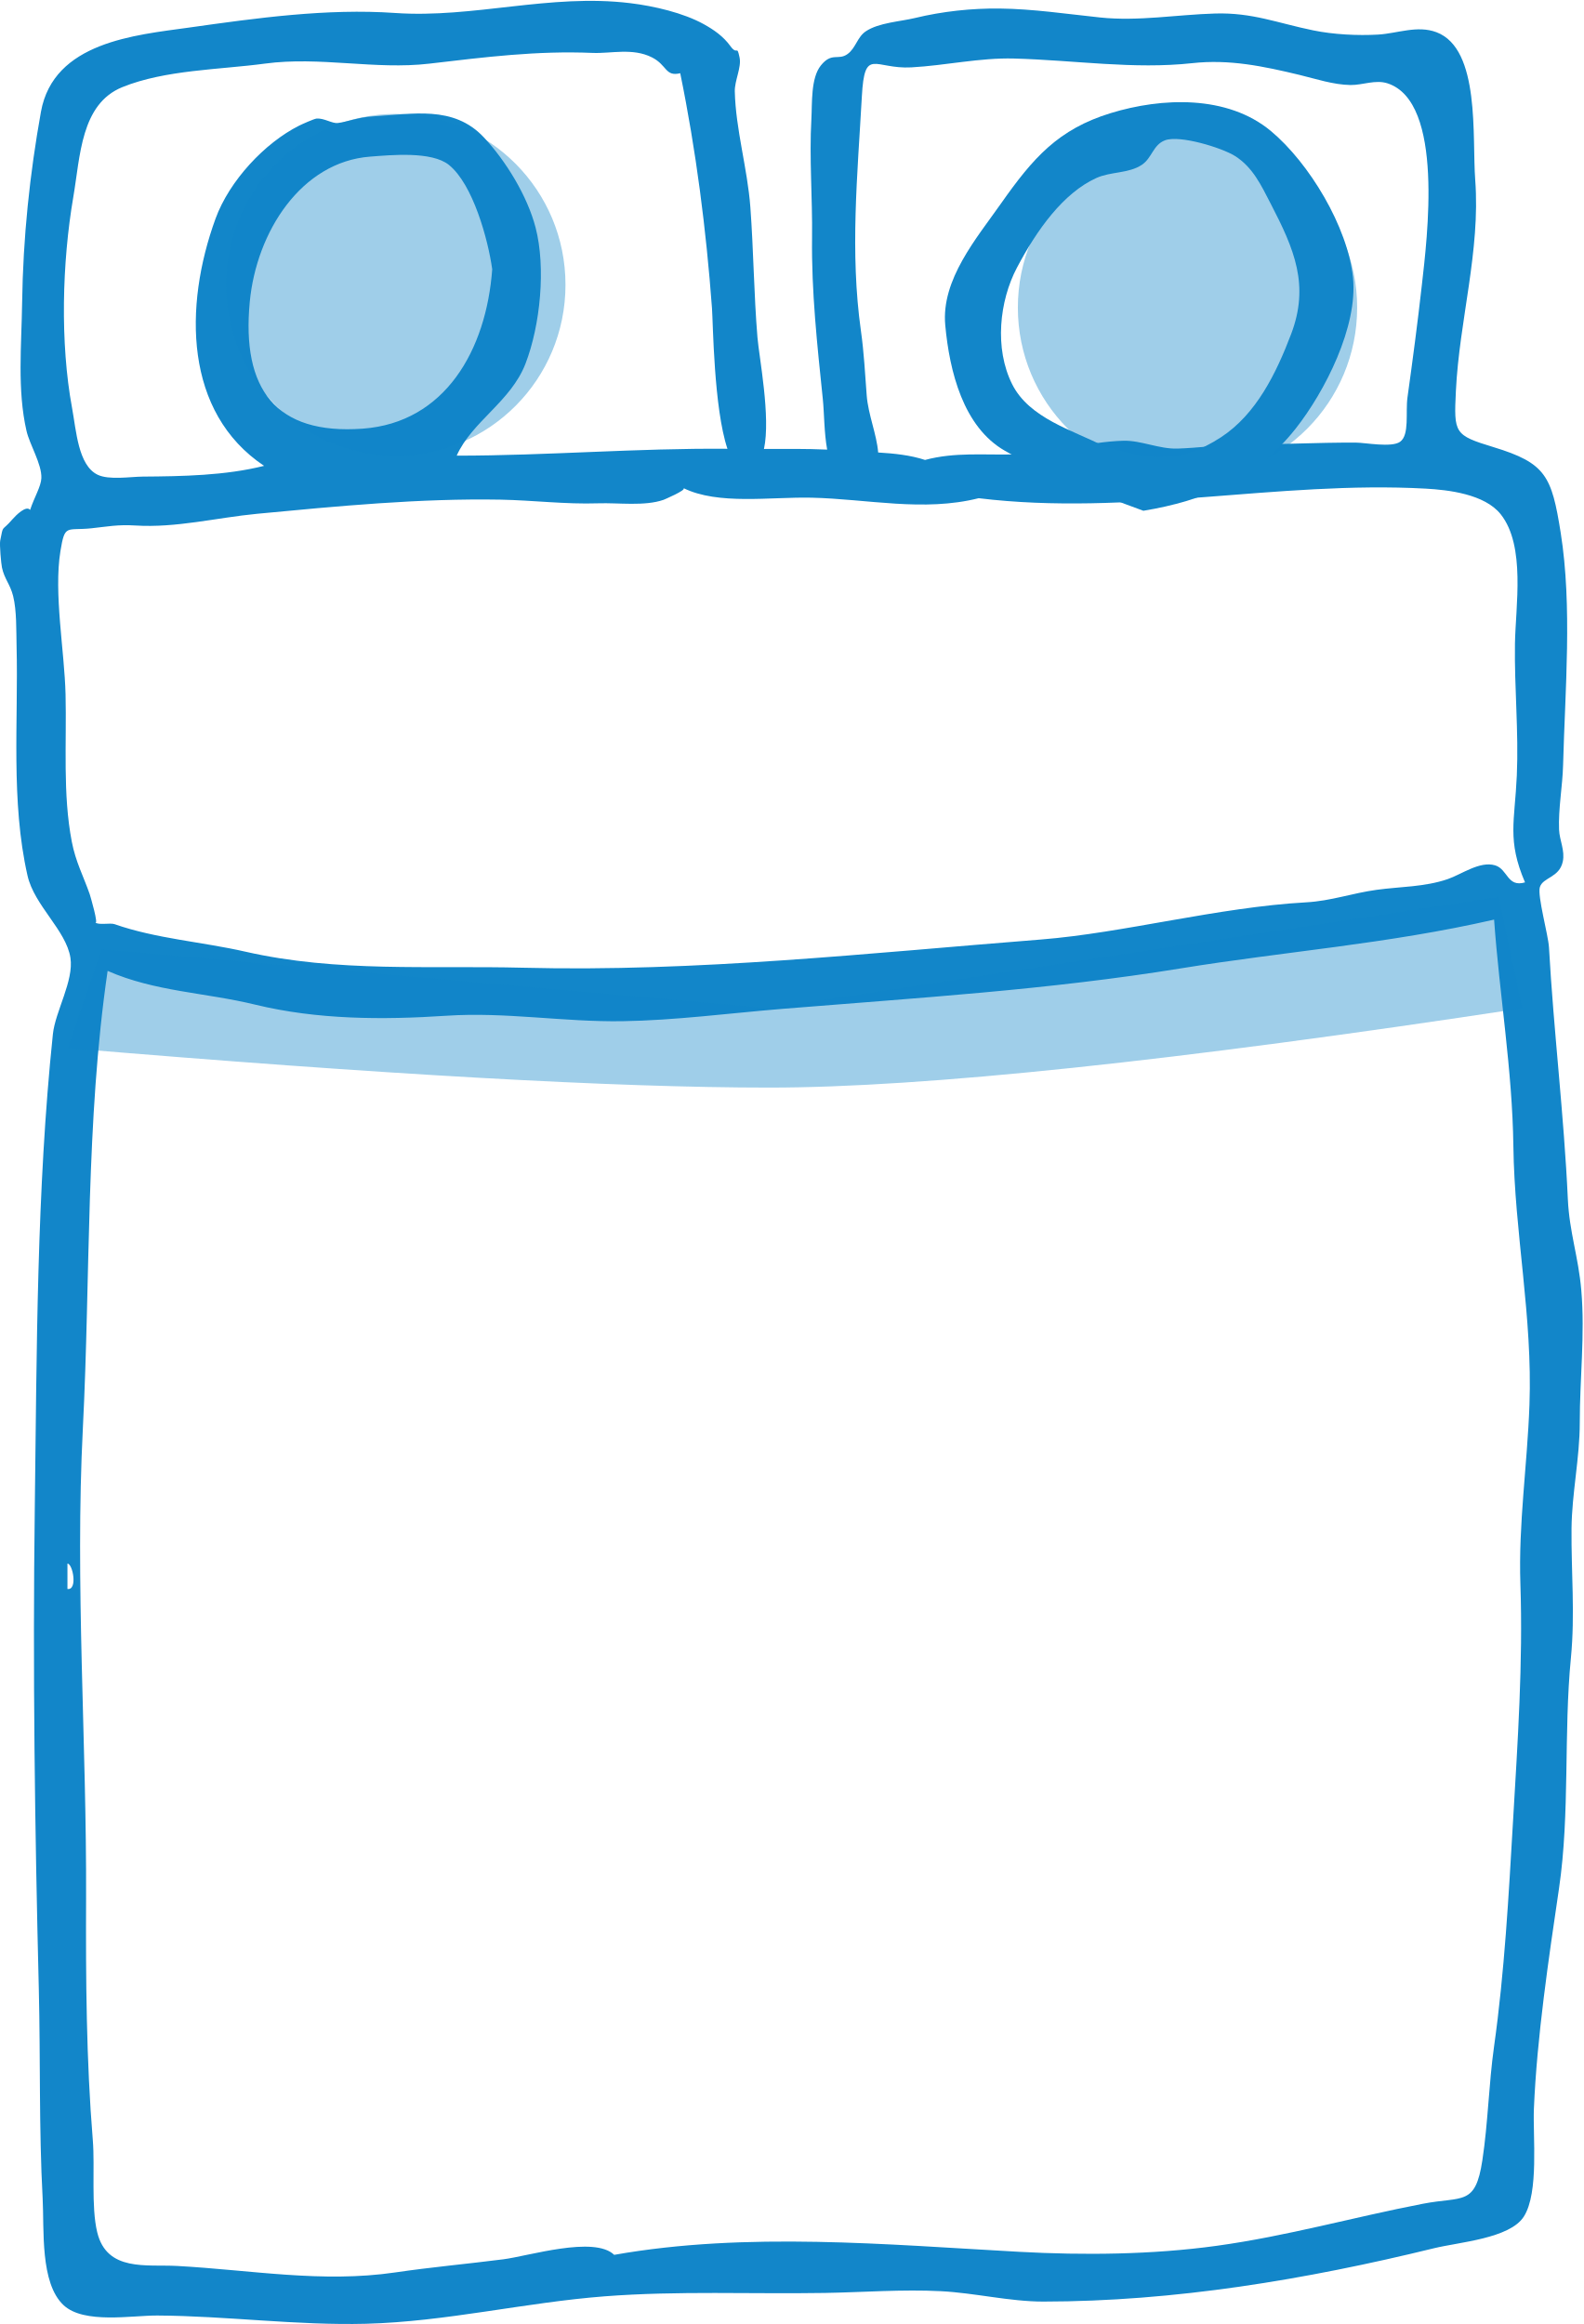
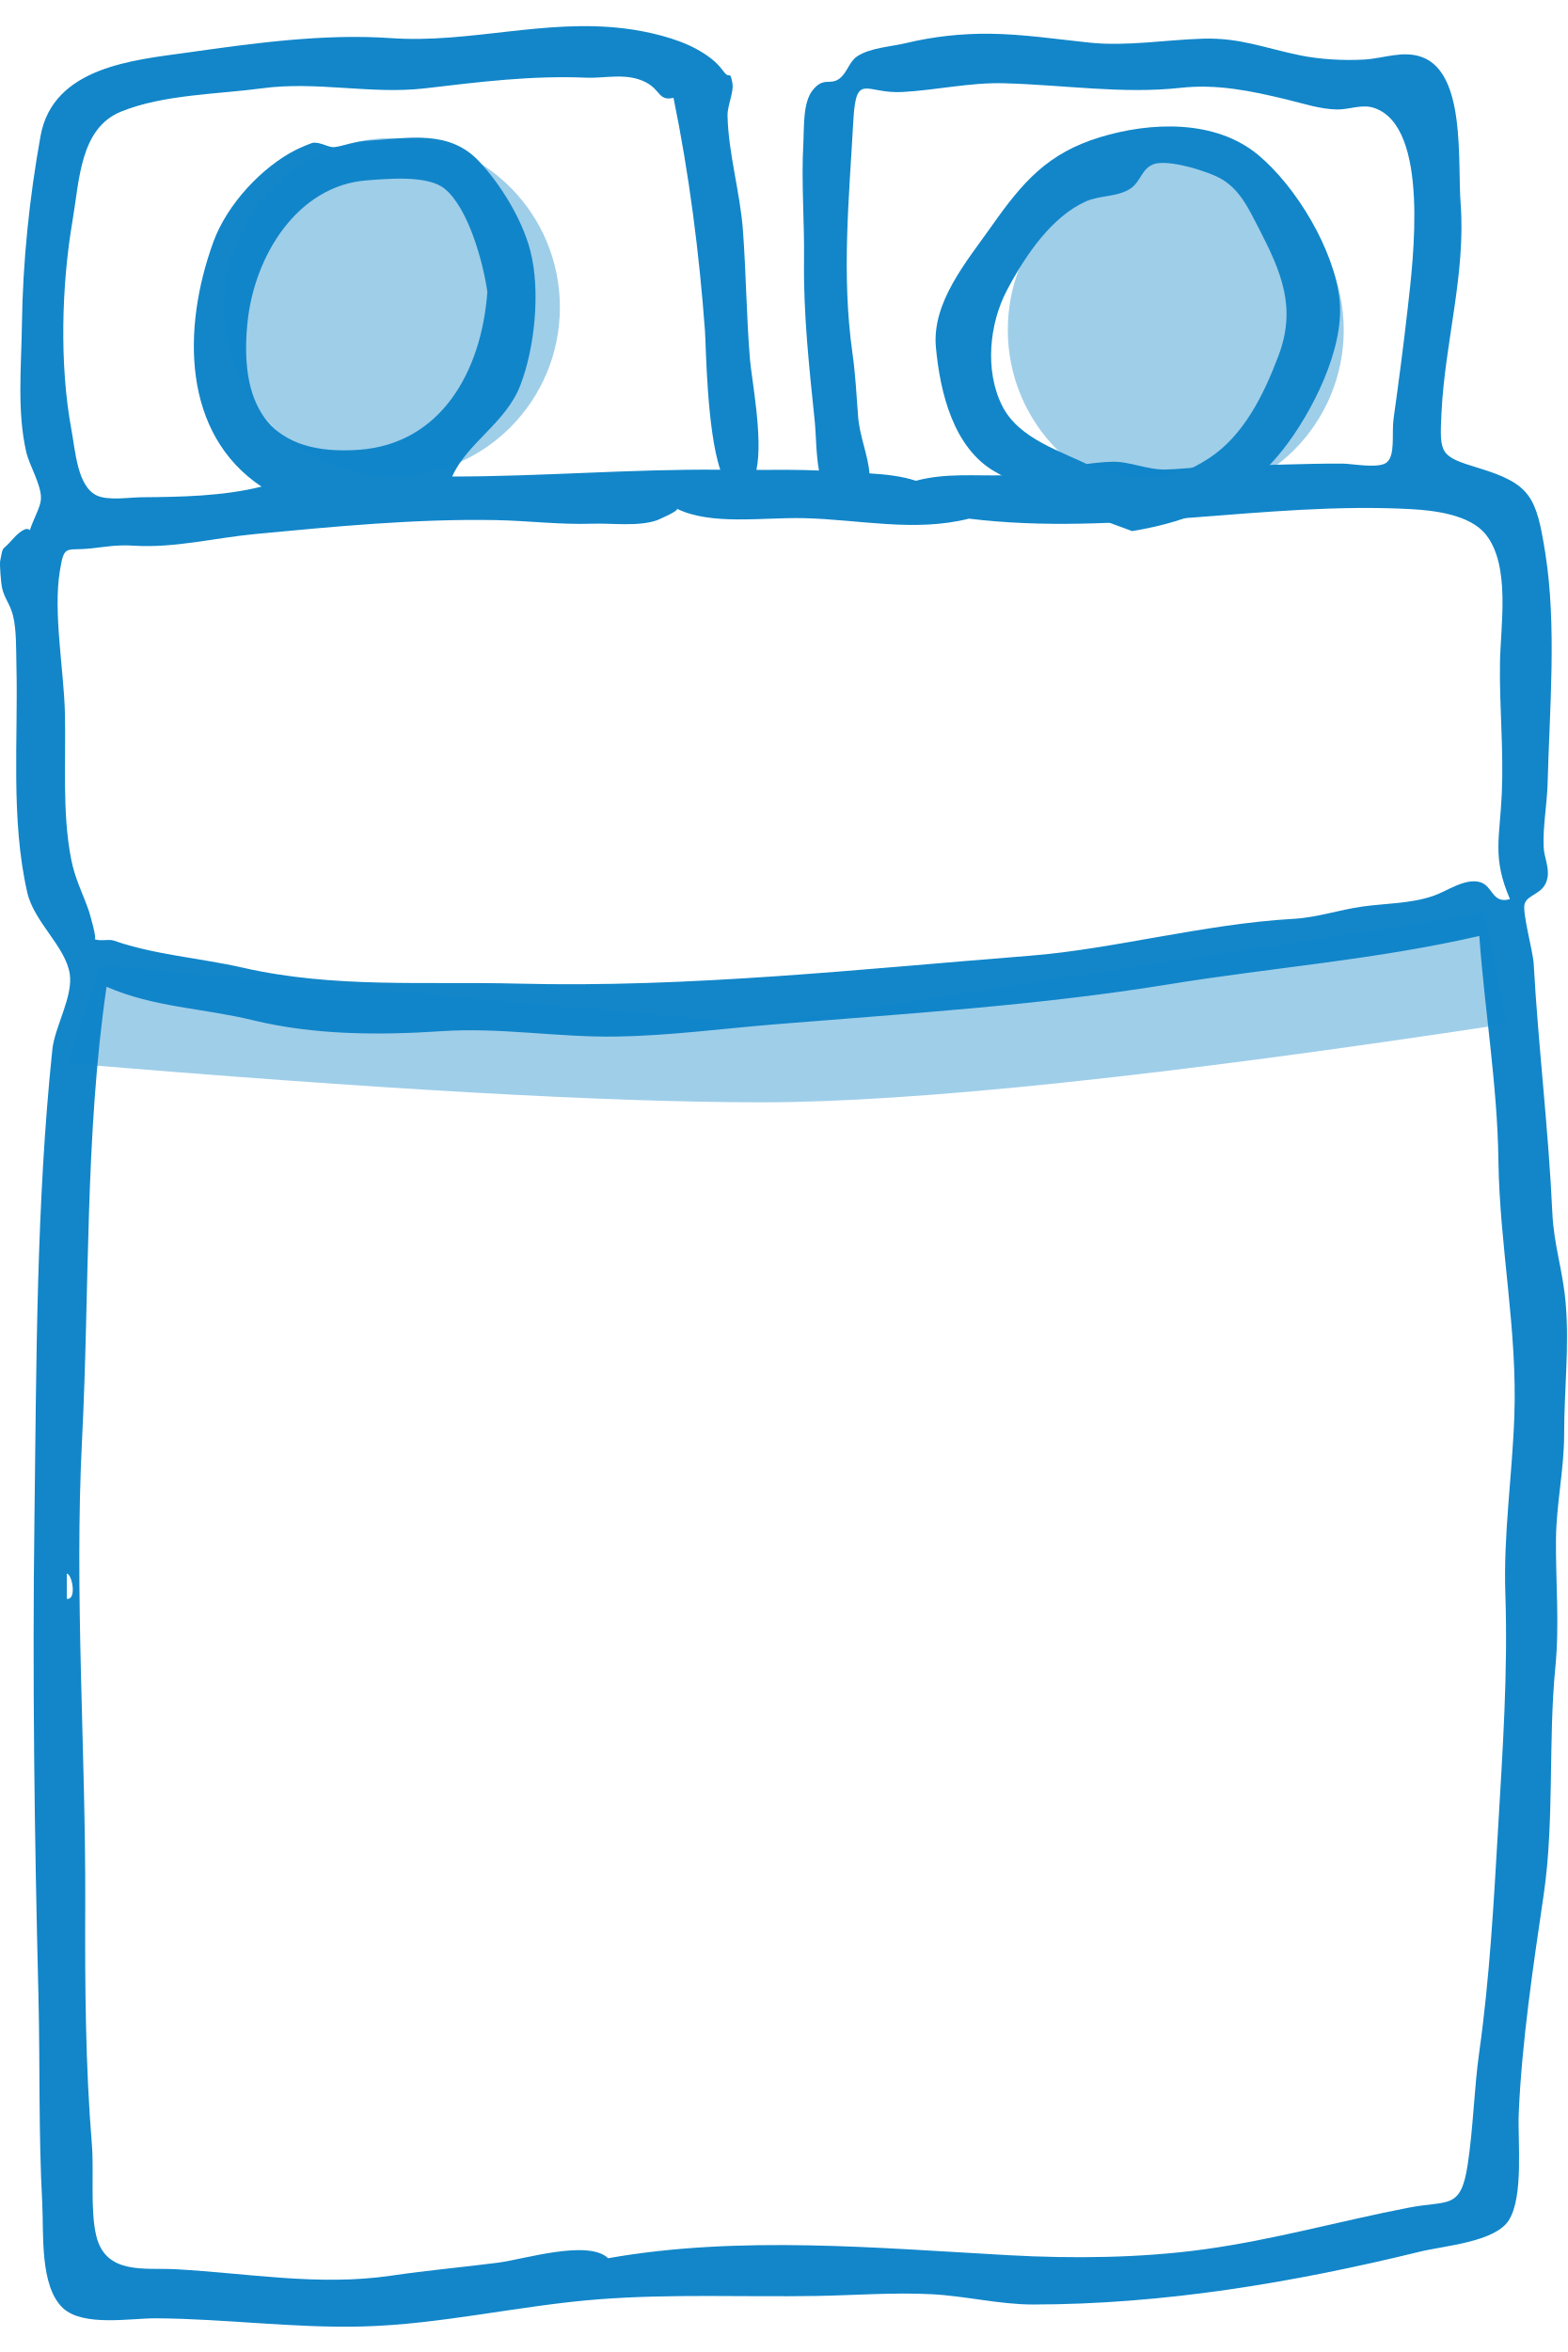
- <svg xmlns="http://www.w3.org/2000/svg" width="62px" height="91px" viewBox="0 0 62 91" version="1.1">
+ <svg xmlns="http://www.w3.org/2000/svg" width="62px" height="93px" viewBox="0 0 62 91" version="1.1">
  <defs />
  <g id="design" stroke="none" stroke-width="1" fill="none" fill-rule="evenodd">
    <g id="Occupancy" transform="translate(-586, -394)">
      <g id="Group-2" transform="translate(516, 363)">
        <g id="sketch-two-adults" transform="translate(70, 31)">
          <g id="Group-3">
            <path d="M59.89,55.007 C59.802,57.417 59.455,59.656 59.535,62.033 C59.639,65.121 59.428,68.212 59.248,71.286 C59.076,74.23 58.913,77.222 58.504,80.13 C58.295,81.615 58.27,83.11 58.046,84.587 C57.773,86.395 57.275,85.99 55.716,86.292 C52.988,86.819 50.415,87.555 47.643,87.938 C45.121,88.286 42.44,88.312 39.922,88.174 C34.738,87.891 29.235,87.375 24.05,88.292 C23.269,87.535 20.689,88.341 19.713,88.466 C18.305,88.647 16.888,88.773 15.483,88.98 C12.608,89.403 9.82,88.884 6.936,88.727 C5.736,88.662 4.185,88.963 3.807,87.409 C3.563,86.405 3.72,84.852 3.634,83.801 C3.378,80.667 3.358,77.49 3.371,74.347 C3.396,68.221 2.933,62.039 3.245,55.916 C3.547,49.977 3.352,43.91 4.214,38.017 C6.064,38.831 8.043,38.864 9.987,39.337 C12.428,39.931 14.987,39.938 17.482,39.773 C19.799,39.619 22.064,40.023 24.374,39.987 C26.441,39.955 28.55,39.674 30.641,39.503 C35.87,39.076 41.051,38.762 46.235,37.919 C50.329,37.253 54.329,36.965 58.505,36.009 C58.715,38.951 59.22,41.89 59.26,44.878 C59.306,48.29 60.016,51.557 59.89,55.007 M2.641,62.219 L2.641,61.225 C2.85,61.225 3.05,62.276 2.641,62.219 M2.567,27.193 C2.526,25.484 2.097,23.23 2.367,21.576 C2.541,20.506 2.599,20.787 3.571,20.687 C4.193,20.622 4.6,20.533 5.305,20.577 C6.897,20.677 8.491,20.269 10.072,20.118 C13.214,19.819 16.453,19.508 19.605,19.565 C20.874,19.589 22.135,19.751 23.423,19.708 C24.211,19.681 25.241,19.831 25.985,19.571 C25.992,19.568 26.907,19.183 26.762,19.112 C28.125,19.784 30.165,19.452 31.782,19.488 C33.959,19.537 36.156,20.053 38.323,19.508 C44.199,20.224 50.033,18.814 55.826,19.133 C56.71,19.182 58.137,19.345 58.765,20.138 C59.747,21.376 59.345,23.744 59.322,25.205 C59.296,26.923 59.471,28.65 59.395,30.367 C59.315,32.164 59.008,32.899 59.716,34.551 C59.015,34.757 59.045,34.031 58.542,33.883 C57.944,33.706 57.229,34.238 56.689,34.423 C55.778,34.735 54.834,34.714 53.901,34.843 C52.947,34.974 52.119,35.278 51.148,35.332 C47.679,35.526 43.998,36.532 40.762,36.788 C34,37.321 27.27,38.065 20.485,37.893 C16.819,37.8 13.208,38.085 9.607,37.264 C7.928,36.88 6.11,36.757 4.485,36.187 C4.315,36.127 3.853,36.236 3.721,36.116 C3.886,36.266 3.531,35.066 3.513,35.013 C3.26,34.291 2.964,33.749 2.812,32.961 C2.451,31.093 2.613,29.105 2.567,27.193 M14.202,16.785 C10.789,17.034 9.457,15.232 9.78,11.824 C10.04,9.073 11.799,6.339 14.492,6.133 C15.306,6.071 16.902,5.914 17.578,6.457 C18.521,7.215 19.112,9.379 19.274,10.543 C19.042,13.708 17.427,16.55 14.202,16.785 M2.87,7.716 C3.143,6.13 3.16,4.073 4.791,3.412 C6.467,2.732 8.605,2.729 10.372,2.491 C12.529,2.2 14.689,2.742 16.814,2.492 C19.003,2.235 21.025,1.98 23.203,2.072 C23.916,2.103 24.775,1.864 25.531,2.248 C26.127,2.55 26.046,3.012 26.636,2.867 C27.253,5.871 27.654,9 27.88,12.073 C27.922,12.649 27.95,15.978 28.485,17.573 C24.967,17.542 21.414,17.842 17.883,17.842 C18.483,16.501 20.003,15.725 20.576,14.243 C21.159,12.733 21.378,10.481 20.974,8.917 C20.651,7.668 19.798,6.285 18.94,5.372 C17.756,4.113 16.157,4.468 14.587,4.559 C14.028,4.591 13.587,4.775 13.224,4.817 C13.008,4.842 12.69,4.62 12.399,4.642 C12.3,4.65 11.811,4.87 11.707,4.923 C10.375,5.592 8.982,7.072 8.44,8.561 C7.187,12.003 7.216,16.154 10.341,18.241 C8.821,18.623 7.141,18.65 5.586,18.662 C5.113,18.666 4.263,18.805 3.82,18.588 C3.06,18.217 2.987,16.866 2.821,15.969 C2.35,13.427 2.431,10.279 2.87,7.716 M33.748,3.777 C33.856,1.822 34.232,2.718 35.687,2.638 C37.027,2.565 38.368,2.255 39.709,2.292 C42.095,2.357 44.392,2.724 46.687,2.473 C48.135,2.314 49.46,2.59 50.884,2.933 C51.529,3.089 52.211,3.319 52.881,3.329 C53.361,3.336 53.857,3.108 54.334,3.264 C56.566,3.993 55.88,9.344 55.676,11.164 C55.511,12.638 55.317,14.098 55.113,15.564 C55.033,16.146 55.2,17.034 54.822,17.3 C54.49,17.534 53.464,17.333 53.094,17.331 C51.565,17.325 50.04,17.406 48.513,17.419 C47.704,17.426 46.918,17.538 46.116,17.565 C45.39,17.589 44.681,17.24 43.993,17.258 C42.622,17.292 41.171,17.757 39.727,17.793 C38.528,17.823 37.395,17.696 36.222,18.01 C35.653,17.822 35.02,17.756 34.387,17.718 C34.33,17.006 33.995,16.231 33.938,15.483 C33.873,14.63 33.832,13.803 33.712,12.956 C33.278,9.875 33.577,6.859 33.748,3.777 M61.92,50.526 C61.808,49.211 61.453,48.253 61.393,46.954 C61.243,43.672 60.838,40.381 60.654,37.093 C60.627,36.619 60.194,35.071 60.297,34.738 C60.418,34.347 61.059,34.372 61.195,33.737 C61.288,33.307 61.067,32.907 61.049,32.488 C61.015,31.678 61.186,30.782 61.207,29.953 C61.284,27.015 61.572,23.744 61.113,20.86 C60.761,18.645 60.536,18.133 58.482,17.508 C56.941,17.039 56.929,16.966 57.009,15.314 C57.143,12.543 57.975,9.829 57.766,7.043 C57.64,5.377 57.978,1.918 56.252,1.263 C55.5,0.978 54.722,1.309 53.966,1.354 C53.161,1.401 52.209,1.351 51.422,1.189 C50.007,0.899 49.041,0.487 47.584,0.529 C46.093,0.572 44.58,0.841 43.085,0.685 C41.777,0.548 40.452,0.348 39.144,0.334 C38.051,0.322 36.915,0.442 35.828,0.705 C35.254,0.844 34.408,0.887 33.903,1.226 C33.567,1.451 33.514,1.877 33.191,2.114 C32.826,2.383 32.572,2.026 32.142,2.564 C31.744,3.06 31.806,4.045 31.772,4.654 C31.685,6.216 31.818,7.74 31.798,9.305 C31.772,11.422 32,13.507 32.219,15.622 C32.276,16.175 32.269,16.945 32.39,17.605 C31.587,17.568 30.747,17.578 29.915,17.58 C30.185,16.334 29.725,13.992 29.66,13.21 C29.52,11.508 29.508,9.813 29.382,8.109 C29.271,6.606 28.805,5.058 28.773,3.574 C28.764,3.161 29.039,2.635 28.961,2.259 C28.85,1.723 28.884,2.197 28.599,1.803 C28.323,1.422 27.954,1.166 27.557,0.946 C26.754,0.502 25.605,0.236 24.682,0.124 C21.53,-0.261 18.554,0.722 15.471,0.508 C12.793,0.322 10.044,0.707 7.392,1.081 C5.304,1.374 2.096,1.639 1.603,4.379 C1.168,6.799 0.902,9.289 0.866,11.86 C0.844,13.502 0.669,15.267 1.038,16.872 C1.163,17.415 1.639,18.171 1.62,18.718 C1.609,19.047 1.342,19.47 1.179,19.967 C1.027,19.771 0.619,20.182 0.488,20.333 C0.043,20.85 0.141,20.508 0.008,21.168 C-0.023,21.319 0.043,22.067 0.077,22.225 C0.174,22.675 0.396,22.871 0.514,23.338 C0.657,23.909 0.634,24.695 0.649,25.287 C0.723,28.245 0.415,31.365 1.077,34.285 C1.344,35.462 2.591,36.425 2.758,37.505 C2.897,38.408 2.164,39.6 2.071,40.494 C1.432,46.596 1.442,52.901 1.362,59.053 C1.279,65.362 1.363,71.591 1.52,77.895 C1.587,80.622 1.522,83.332 1.67,86.086 C1.734,87.291 1.561,89.399 2.492,90.265 C3.292,91.009 5.167,90.662 6.163,90.668 C8.886,90.684 11.619,91.062 14.335,90.991 C17.458,90.91 20.565,90.155 23.682,89.916 C26.566,89.695 29.418,89.832 32.305,89.784 C33.807,89.758 35.338,89.638 36.84,89.715 C38.171,89.783 39.532,90.122 40.852,90.122 C45.989,90.119 51.125,89.264 56.159,88.032 C57.126,87.795 59.123,87.654 59.67,86.793 C60.269,85.852 60.018,83.637 60.064,82.565 C60.183,79.751 60.644,76.68 61.048,73.938 C61.481,70.993 61.224,67.875 61.513,64.917 C61.68,63.193 61.522,61.562 61.537,59.858 C61.55,58.473 61.86,57.096 61.86,55.707 C61.859,53.981 62.068,52.26 61.92,50.526" id="Fill-1" fill="#1286C9" />
            <path d="M2.657,36.667 C14.902,35.636 24.054,35.12 30.114,35.12 C36.174,35.12 46.006,36.156 59.609,38.227 L58.683,42.587 L30.114,38.227 L3.982,40.536 L2.657,36.667 Z" id="Rectangle" fill-opacity="0.4" fill="#1186C9" transform="translate(31.13299, 38.85326) scale(1, -1) translate(-31.13299, -38.85326) " />
            <ellipse id="Oval" fill-opacity="0.4" fill="#1186C9" cx="15.5" cy="11.152" rx="6.643" ry="6.691" />
            <ellipse id="Oval-Copy" fill-opacity="0.4" fill="#1186C9" cx="46.5" cy="12.044" rx="6.643" ry="6.691" />
          </g>
          <path d="M43.234,17.474 C44.963,17.976 46.161,18.203 47.816,17.118 C49.196,16.214 49.977,14.608 50.557,13.082 C51.285,11.165 50.682,9.76 49.765,7.991 C49.387,7.26 49.06,6.547 48.352,6.104 C47.841,5.784 46.186,5.275 45.616,5.495 C45.147,5.675 45.114,6.184 44.714,6.452 C44.197,6.799 43.496,6.713 42.93,6.97 C41.632,7.561 40.603,8.997 39.819,10.485 C39.134,11.785 38.932,13.643 39.633,15.043 C40.304,16.382 42.002,16.842 43.234,17.474 M44.772,20 C42.957,19.335 41.025,18.604 39.352,17.652 C37.716,16.72 37.18,14.535 37.014,12.735 C36.848,10.95 38.236,9.335 39.2,7.964 C40.453,6.183 41.435,5.059 43.496,4.428 C45.487,3.819 48.057,3.705 49.768,5.133 C51.261,6.379 52.778,8.882 52.98,10.875 C53.175,12.792 51.879,15.33 50.738,16.779 C49.175,18.761 47.128,19.612 44.772,20" id="Fill-4" fill="#1286C9" />
        </g>
      </g>
    </g>
  </g>
</svg>
